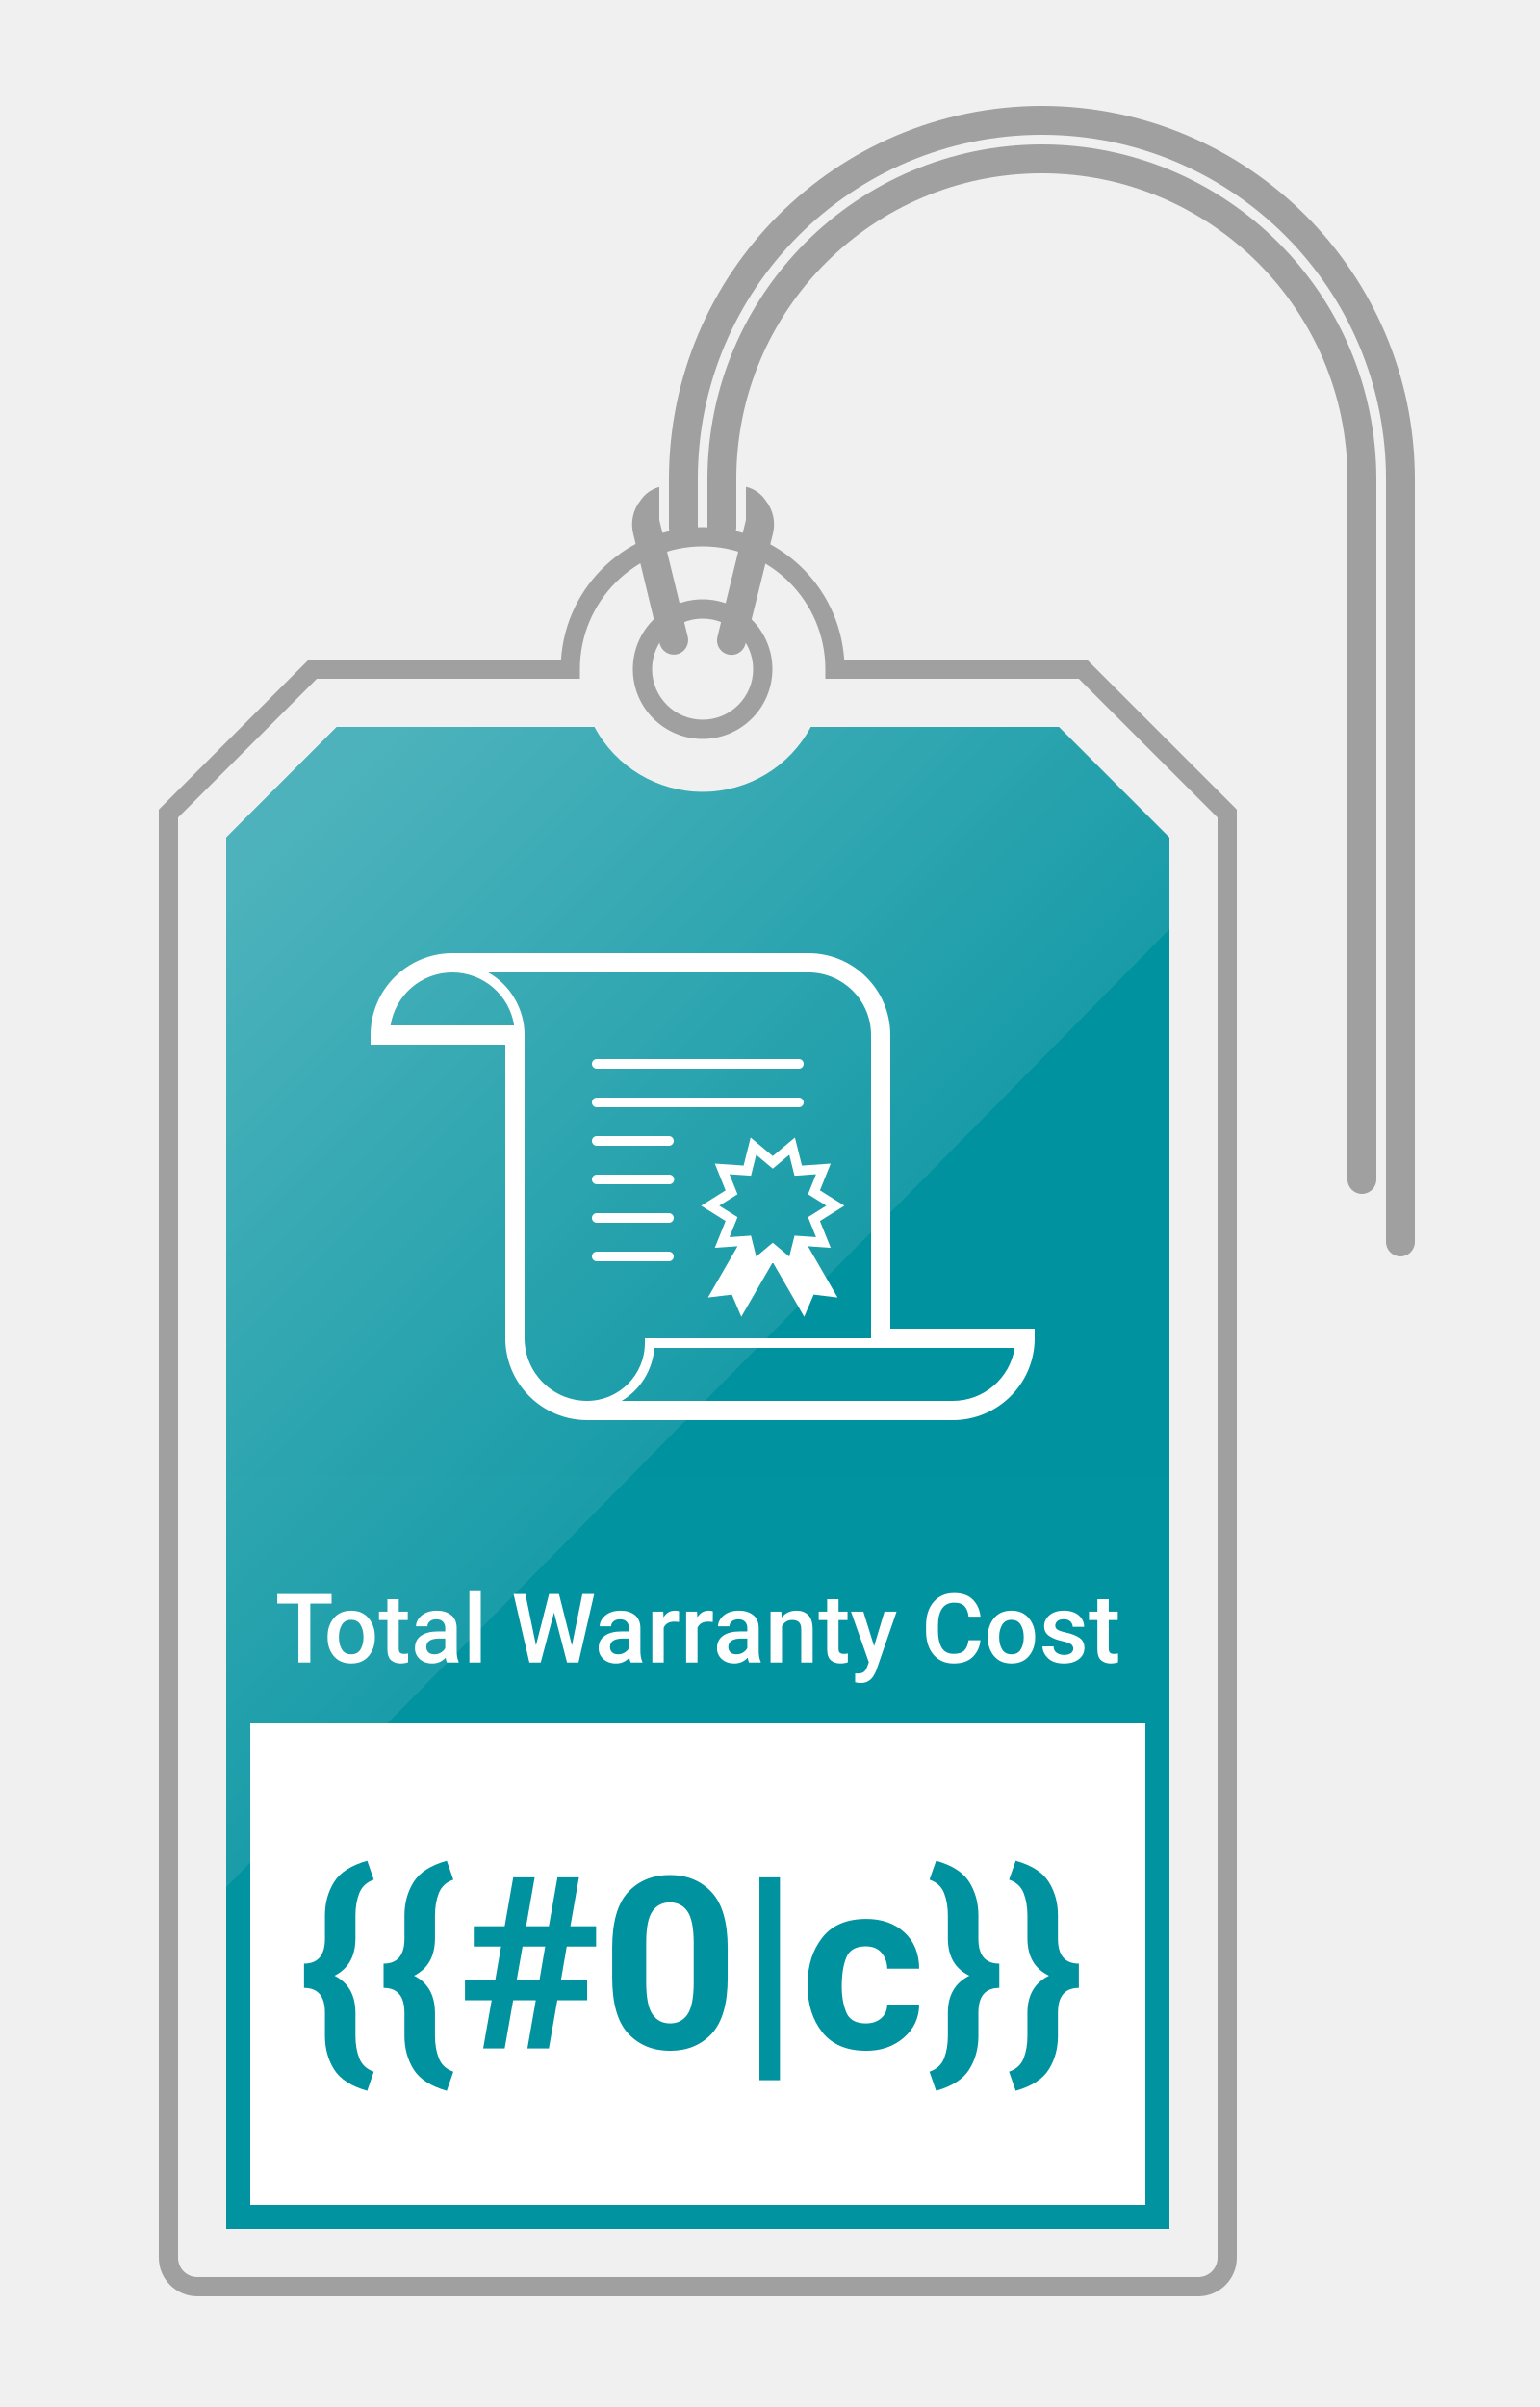
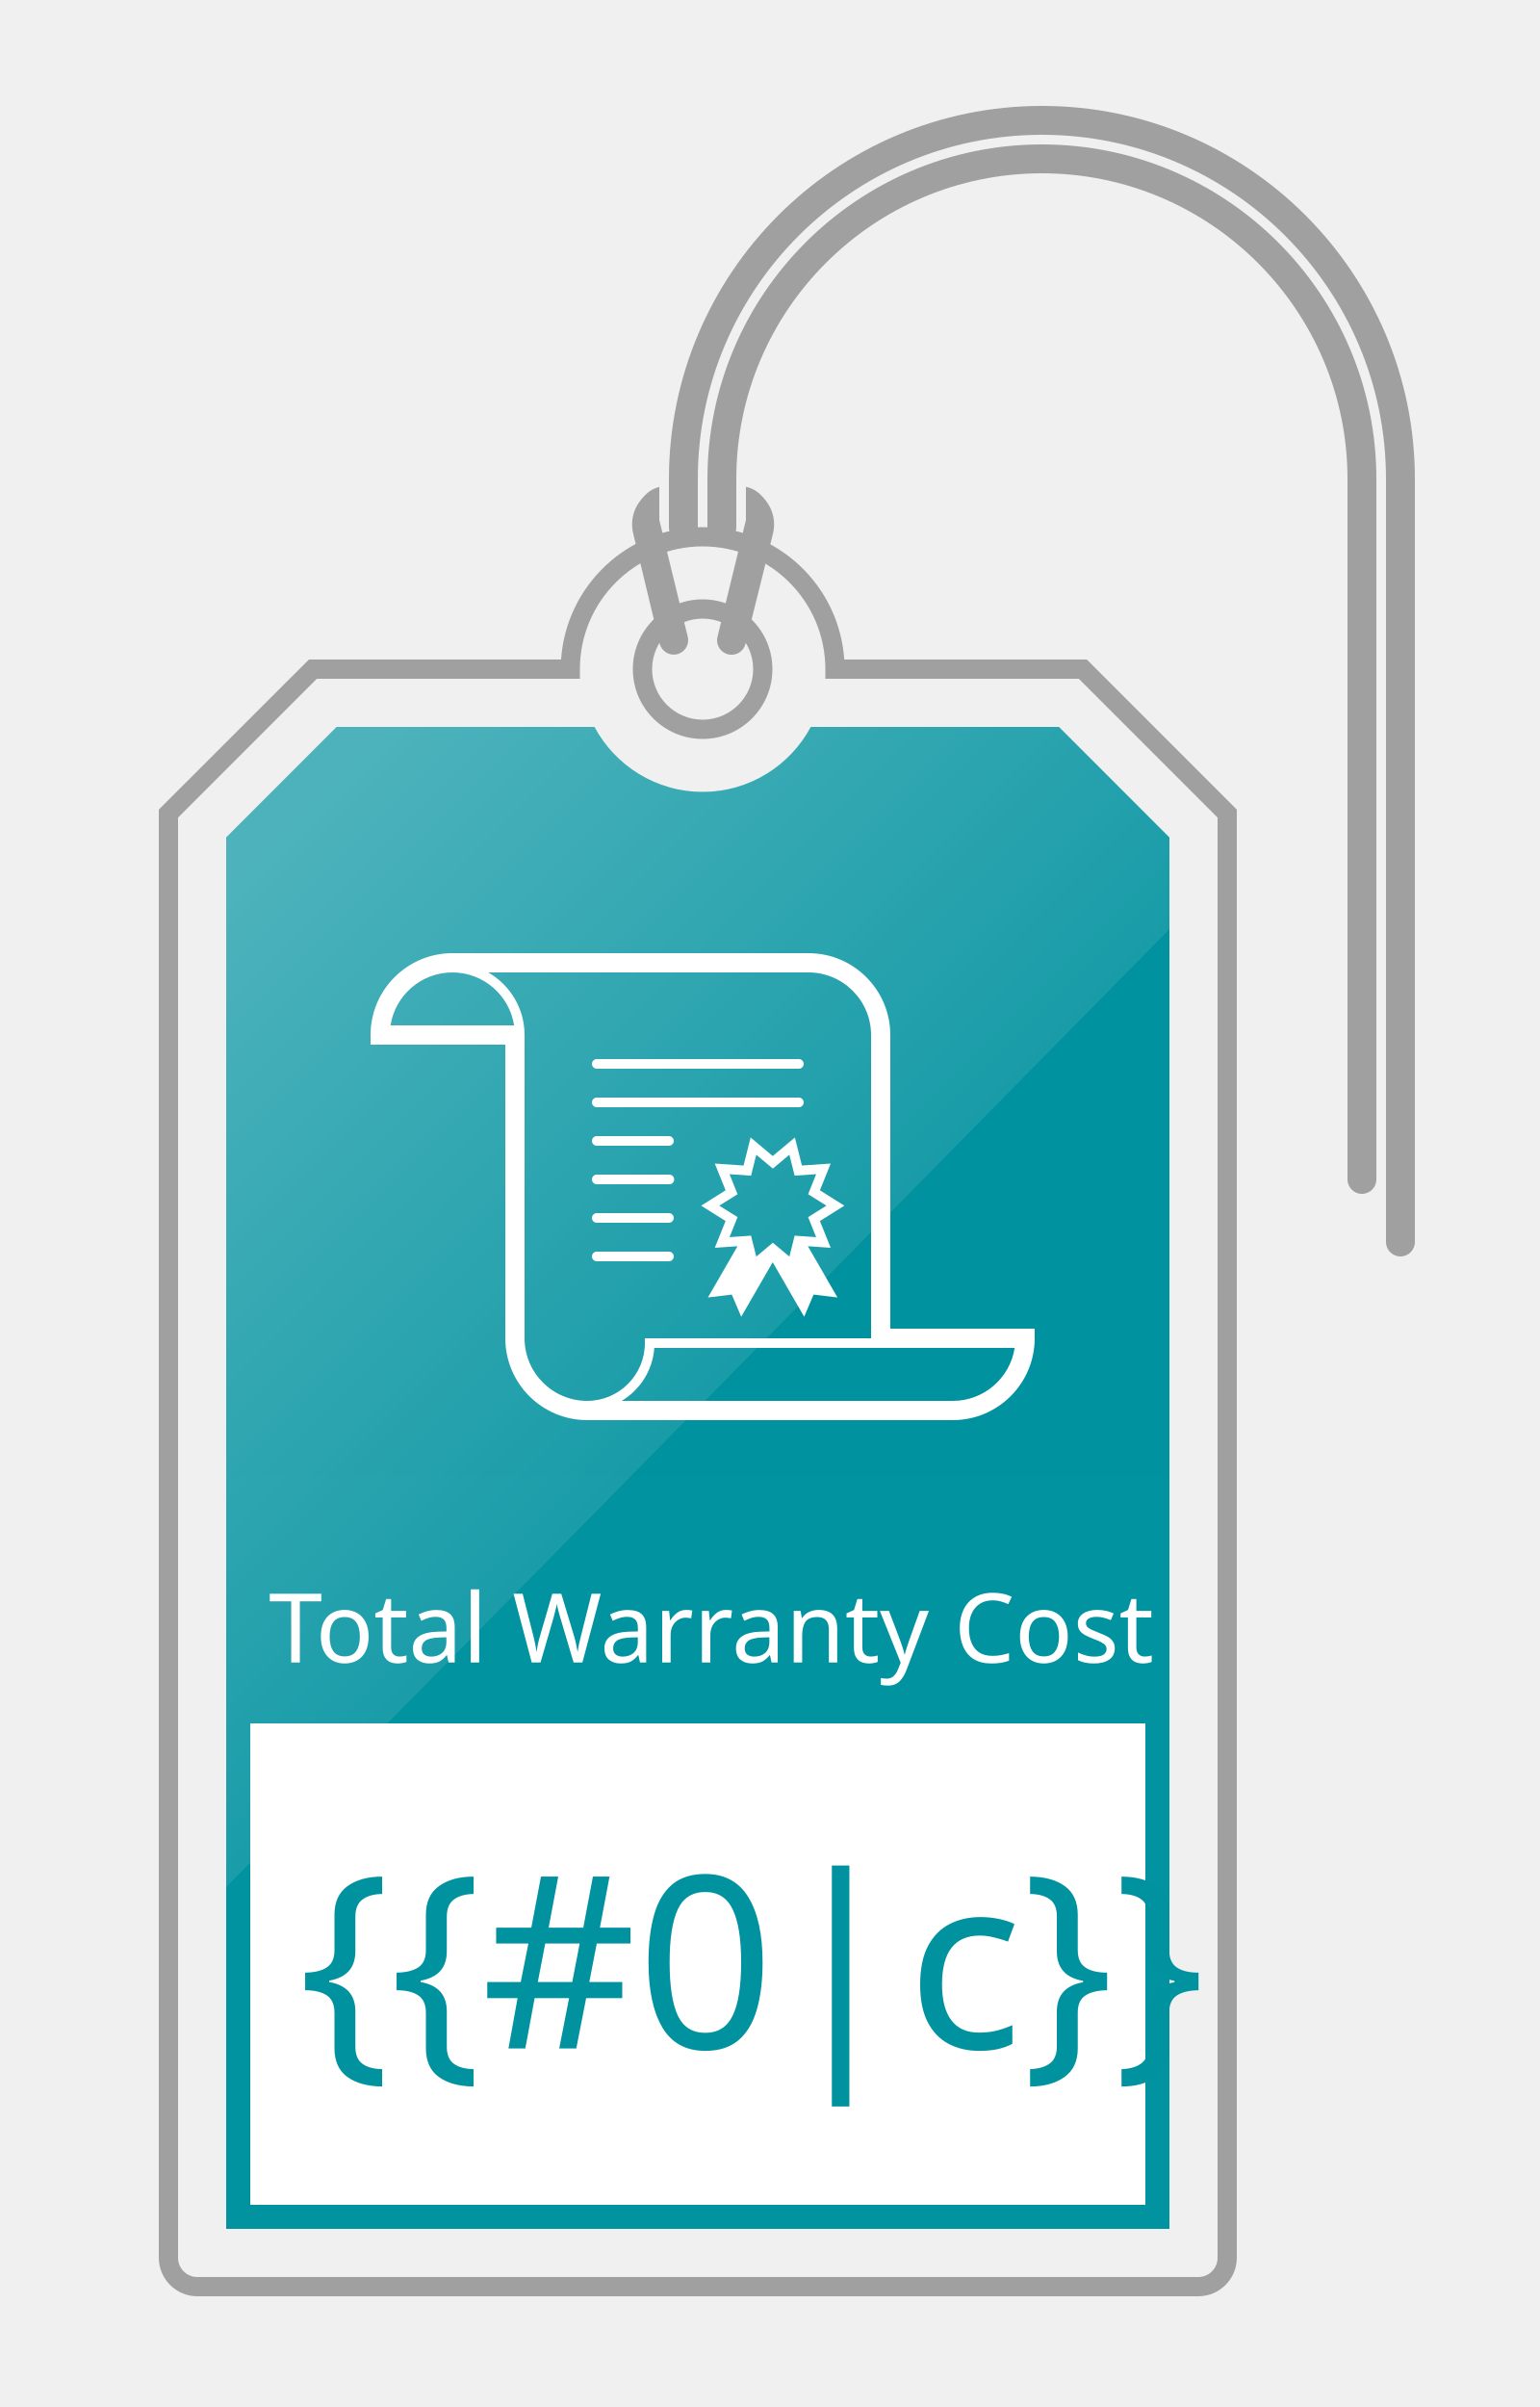
- <svg xmlns="http://www.w3.org/2000/svg" id="WarrantyCost_KeyValue" viewBox="0 0 320 500">
-   <defs>
-     <linearGradient id="linear-gradient" x1="145" y1="463" x2="145" y2="151" gradientUnits="userSpaceOnUse">
-       <stop offset="0.002" stop-color="#0293a0" />
-       <stop offset="1" stop-color="#01929f" />
-     </linearGradient>
-     <linearGradient id="linear-gradient-2" x1="46.076" y1="184.247" x2="151.28" y2="289.227" gradientUnits="userSpaceOnUse">
-       <stop offset="0" stop-color="#fff" />
-       <stop offset="1" stop-color="#fff" stop-opacity="0.3" />
-     </linearGradient>
-   </defs>
-   <path id="colored_background" data-name="colored background" d="M220.029,151H168.492a25.487,25.487,0,0,1-44.984,0H69.971L47,173.971V463H243V173.971Z" fill="url(#linear-gradient)" />
-   <rect id="value_string_background" data-name="value string background" x="52" y="358" width="186" height="100" fill="#fff" />
-   <g id="icon">
-     <path id="outline" d="M185,276V215a17.019,17.019,0,0,0-17-17H94a17.019,17.019,0,0,0-17,17v2h28v61a17.019,17.019,0,0,0,17,17h76a17.019,17.019,0,0,0,17-17v-2ZM81.154,213a12.992,12.992,0,0,1,25.676.001L106.829,213ZM109,278V215a14.998,14.998,0,0,0-7.549-13H168a13.014,13.014,0,0,1,13,13v63H134v1a12.014,12.014,0,0,1-12,12A13.014,13.014,0,0,1,109,278Zm89,13H129.18a14.006,14.006,0,0,0,6.785-11h74.881A13.02,13.02,0,0,1,198,291Z" fill="#fff" />
-     <path id="seal" d="M172.615,259.203l-2.238-5.565,5.081-3.186L170.377,247.267l2.239-5.565-5.984.413-1.456-5.822-4.601,3.855-4.601-3.855-1.456,5.821-5.984-.412,2.239,5.565-5.081,3.186,5.081,3.185-2.239,5.565,4.725-.325L147.111,269.526l4.964-.598,1.964,4.598,6.536-11.32,6.536,11.32,1.964-4.598,4.964.598-6.148-10.649Zm-23.157-8.75,3.795-2.38-1.671-4.156,4.472.308,1.086-4.346,3.436,2.878,3.436-2.878,1.086,4.346,4.472-.308-1.671,4.156,3.795,2.38-3.795,2.38,1.671,4.156-4.472-.308-1.086,4.346-3.436-2.878-3.436,2.878-1.086-4.346-4.472.308,1.671-4.156Z" fill="#fff" />
+ <svg xmlns="http://www.w3.org/2000/svg" version="1.1" id="WarrantyCost_x5F_KeyValue" x="0px" y="0px" viewBox="0 0 320 500" enable-background="new 0 0 320 500" xml:space="preserve">
+   <linearGradient id="colored_background_00000063617098331029457600000010749632019620015790_" gradientUnits="userSpaceOnUse" x1="145" y1="463" x2="145" y2="151">
+     <stop offset="1.574796e-03" style="stop-color:#0293A0" />
+     <stop offset="1" style="stop-color:#01929F" />
+   </linearGradient>
+   <path id="colored_background" fill="url(#colored_background_00000063617098331029457600000010749632019620015790_)" d="M220.03,151  h-51.54c-4.3,8.03-12.77,13.5-22.49,13.5s-18.19-5.47-22.49-13.5H69.97L47,173.97V463h196V173.97L220.03,151z" />
+   <rect id="value_string_background" x="52" y="358" fill="#FFFFFF" width="186" height="100" />
+   <g id="icon_00000100345571110466601030000013581446502185907377_">
+     <path id="outline" fill="#FFFFFF" d="M185,276v-61c0-9.37-7.63-17-17-17H94c-9.37,0-17,7.63-17,17v2h28v61c0,9.37,7.63,17,17,17h76   c9.37,0,17-7.63,17-17v-2H185z M81.15,213c0.96-6.22,6.36-11,12.85-11c6.49,0,11.86,4.78,12.83,11l0,0H81.15z M109,278v-63   c0-5.56-3.05-10.41-7.55-13H168c7.17,0,13,5.83,13,13v63h-47v1c0,6.62-5.38,12-12,12C114.83,291,109,285.17,109,278z M198,291   h-68.82c3.81-2.29,6.45-6.33,6.78-11h74.88C209.88,286.22,204.49,291,198,291z" />
+     <path id="seal" fill="#FFFFFF" d="M172.61,259.2l-2.24-5.56l5.08-3.19l-5.08-3.19l2.24-5.56l-5.98,0.41l-1.46-5.82l-4.6,3.85   l-4.6-3.85l-1.46,5.82l-5.98-0.41l2.24,5.56l-5.08,3.19l5.08,3.19l-2.24,5.56l4.72-0.33l-6.15,10.65l4.96-0.6l1.96,4.6l6.54-11.32   l6.54,11.32l1.96-4.6l4.96,0.6l-6.15-10.65L172.61,259.2z M149.46,250.45l3.8-2.38l-1.67-4.16l4.47,0.31l1.09-4.35l3.44,2.88   l3.44-2.88l1.09,4.35l4.47-0.31l-1.67,4.16l3.8,2.38l-3.8,2.38l1.67,4.16l-4.47-0.31l-1.09,4.35l-3.44-2.88l-3.44,2.88l-1.09-4.35   l-4.47,0.31l1.67-4.16L149.46,250.45z" />
    <g id="lines">
-       <path d="M139,262H124a1,1,0,0,1,0-2h15a1,1,0,0,1,0,2Z" fill="#fff" />
-       <path d="M139,254H124a1,1,0,0,1,0-2h15a1,1,0,0,1,0,2Z" fill="#fff" />
-       <path d="M139.092,246H124a1,1,0,0,1,0-2h15.092a1,1,0,1,1,0,2Z" fill="#fff" />
-       <path d="M139,238H124a1,1,0,0,1,0-2h15a1,1,0,0,1,0,2Z" fill="#fff" />
-       <path d="M166,230H124a1,1,0,0,1,0-2h42a1,1,0,0,1,0,2Z" fill="#fff" />
-       <path d="M166,222H124a1,1,0,0,1,0-2h42a1,1,0,0,1,0,2Z" fill="#fff" />
+       <g>
+         <g>
+           <path fill="#FFFFFF" d="M139,262h-15c-0.55,0-1-0.45-1-1s0.45-1,1-1h15c0.55,0,1,0.45,1,1S139.55,262,139,262z" />
+         </g>
+       </g>
+       <g>
+         <g>
+           <path fill="#FFFFFF" d="M139,254h-15c-0.55,0-1-0.45-1-1s0.45-1,1-1h15c0.55,0,1,0.45,1,1S139.55,254,139,254z" />
+         </g>
+       </g>
+       <g>
+         <g>
+           <path fill="#FFFFFF" d="M139.09,246H124c-0.55,0-1-0.45-1-1s0.45-1,1-1h15.09c0.55,0,1,0.45,1,1S139.64,246,139.09,246z" />
+         </g>
+       </g>
+       <g>
+         <g>
+           <path fill="#FFFFFF" d="M139,238h-15c-0.55,0-1-0.45-1-1s0.45-1,1-1h15c0.55,0,1,0.45,1,1S139.55,238,139,238z" />
+         </g>
+       </g>
+       <g>
+         <g>
+           <path fill="#FFFFFF" d="M166,230h-42c-0.55,0-1-0.45-1-1s0.45-1,1-1h42c0.55,0,1,0.45,1,1S166.55,230,166,230z" />
+         </g>
+       </g>
+       <g>
+         <g>
+           <path fill="#FFFFFF" d="M166,222h-42c-0.55,0-1-0.45-1-1s0.45-1,1-1h42c0.55,0,1,0.45,1,1S166.55,222,166,222z" />
+         </g>
+       </g>
    </g>
  </g>
-   <g id="price_tag_outline" data-name="price tag outline">
-     <path d="M225.829,137h-50.404a29.492,29.492,0,0,0-58.849,0h-52.404L33,168.171V469a8.009,8.009,0,0,0,8,8H249a8.009,8.009,0,0,0,8-8V168.171ZM253,469a4.004,4.004,0,0,1-4,4H41a4.004,4.004,0,0,1-4-4V169.829L65.829,141H120.5v-2a25.5,25.5,0,0,1,51,0v2h52.671L253,169.829Z" fill="#a0a0a0" />
-     <path d="M146,153.5A14.5,14.5,0,1,1,160.5,139,14.517,14.517,0,0,1,146,153.5Zm0-25A10.5,10.5,0,1,0,156.5,139,10.512,10.512,0,0,0,146,128.5Z" fill="#a0a0a0" />
+   <g id="price_tag_outline">
+     <path fill="#A0A0A0" d="M225.83,137h-50.4c-1.03-15.34-13.83-27.5-29.42-27.5s-28.39,12.16-29.42,27.5h-52.4L33,168.17V469   c0,4.41,3.59,8,8,8h208c4.41,0,8-3.59,8-8V168.17L225.83,137z M253,469c0,2.21-1.79,4-4,4H41c-2.21,0-4-1.79-4-4V169.83L65.83,141   h54.67v-2c0-14.06,11.44-25.5,25.5-25.5s25.5,11.44,25.5,25.5v2h52.67L253,169.83V469z" />
+     <path fill="#A0A0A0" d="M146,153.5c-8,0-14.5-6.5-14.5-14.5s6.5-14.5,14.5-14.5s14.5,6.5,14.5,14.5S154,153.5,146,153.5z    M146,128.5c-5.79,0-10.5,4.71-10.5,10.5s4.71,10.5,10.5,10.5s10.5-4.71,10.5-10.5S151.79,128.5,146,128.5z" />
  </g>
  <g id="string">
-     <path d="M155,101.124V108l-5.911,24.275a3,3,0,1,0,5.822,1.449l5.688-22.847a7.952,7.952,0,0,0-1.459-6.859A6.829,6.829,0,0,0,155,101.124Z" fill="#a0a0a0" />
-     <path d="M137,108v-6.84a6.804,6.804,0,0,0-3.937,2.834,7.954,7.954,0,0,0-1.493,6.824l5.513,22.884a3,3,0,0,0,5.833-1.405Z" fill="#a0a0a0" />
-     <path d="M216.5,30A69.579,69.579,0,0,0,147,99.5v10a3,3,0,0,0,6,0v-10a63.5,63.5,0,0,1,127,0V245a3,3,0,0,0,6,0V99.5A69.579,69.579,0,0,0,216.5,30Z" fill="#a0a0a0" />
-     <path d="M216.5,22A77.587,77.587,0,0,0,139,99.5v10a3,3,0,0,0,6,0v-10a71.5,71.5,0,0,1,143,0V258a3,3,0,0,0,6,0V99.5A77.587,77.587,0,0,0,216.5,22Z" fill="#a0a0a0" />
+     <path fill="#A0A0A0" d="M155,101.12V108l-5.91,24.28c-0.4,1.61,0.58,3.24,2.19,3.64c0.24,0.06,0.49,0.09,0.73,0.09   c1.35,0,2.57-0.91,2.91-2.28l5.69-22.85c0.6-2.41,0.07-4.91-1.46-6.86C157.96,102.51,156.82,101.51,155,101.12z" />
+     <path fill="#A0A0A0" d="M137,108v-6.84c-1.74,0.41-2.8,1.39-3.94,2.83c-1.53,1.94-2.07,4.43-1.49,6.82l5.51,22.88   c0.39,1.61,2.01,2.6,3.62,2.21c1.61-0.39,2.6-2.01,2.21-3.62L137,108z" />
+     <path fill="#A0A0A0" d="M216.5,30C178.18,30,147,61.18,147,99.5v10c0,1.66,1.34,3,3,3s3-1.34,3-3v-10c0-35.01,28.49-63.5,63.5-63.5   S280,64.49,280,99.5V245c0,1.66,1.34,3,3,3s3-1.34,3-3V99.5C286,61.18,254.82,30,216.5,30z" />
+     <path fill="#A0A0A0" d="M216.5,22C173.77,22,139,56.77,139,99.5v10c0,1.66,1.34,3,3,3s3-1.34,3-3v-10c0-39.43,32.07-71.5,71.5-71.5   S288,60.07,288,99.5V258c0,1.66,1.34,3,3,3s3-1.34,3-3V99.5C294,56.77,259.23,22,216.5,22z" />
  </g>
-   <g id="_ta:middle_" data-name="{{ta:middle}}">
-     <g id="_0_" data-name="{{#0}}">
-       <text transform="translate(62 425.5218)" font-size="50" fill="#01929f" font-family="Roboto-Bold, Roboto" font-weight="700">{{#0|c}}</text>
+   <g id="_x7B__x7B_ta:middle_x7D__x7D__00000003080065224974911030000009224034769790341250_">
+     <g id="_x7B__x7B__x23_0_x7D__x7D_">
+       <text transform="matrix(1 0 0 1 62 425.5219)" fill="#01929F" font-family="'Roboto-Bold'" font-size="50px">{{#0|c}}</text>
    </g>
  </g>
-   <text transform="translate(57.17871 345.3447)" font-size="20" fill="#fff" font-family="Roboto-Medium, Roboto" font-weight="500">
-     <tspan letter-spacing="-0.102em">T</tspan>
-     <tspan x="10.107" y="0">otal </tspan>
-     <tspan x="49.053" y="0" letter-spacing="-0.016em">W</tspan>
-     <tspan x="66.328" y="0">ar</tspan>
-     <tspan x="84.18" y="0" letter-spacing="-0.015em">r</tspan>
-     <tspan x="90.918" y="0">anty Cost</tspan>
-   </text>
-   <path id="shine" d="M220.029,151H168.492a25.487,25.487,0,0,1-44.984,0H70L47,173.971V392L243,193V173.971Z" opacity="0.3" fill="url(#linear-gradient-2)" />
+   <text transform="matrix(1 0 0 1 55.8555 345.3447)" fill="#FFFFFF" font-family="'Roboto-Medium'" font-size="20px">Total Warranty Cost</text>
+   <linearGradient id="shine_00000170962364471217024830000007331527695270460801_" gradientUnits="userSpaceOnUse" x1="46.076" y1="184.248" x2="151.28" y2="289.227">
+     <stop offset="0" style="stop-color:#FFFFFF" />
+     <stop offset="1" style="stop-color:#FFFFFF;stop-opacity:0.3" />
+   </linearGradient>
+   <path id="shine_00000049192913335818573880000002099318800031931063_" opacity="0.3" fill="url(#shine_00000170962364471217024830000007331527695270460801_)" d="  M220.03,151h-51.54c-4.3,8.03-12.77,13.5-22.49,13.5s-18.19-5.47-22.49-13.5H70l-23,22.97V392l196-199v-19.03L220.03,151z" />
</svg>
